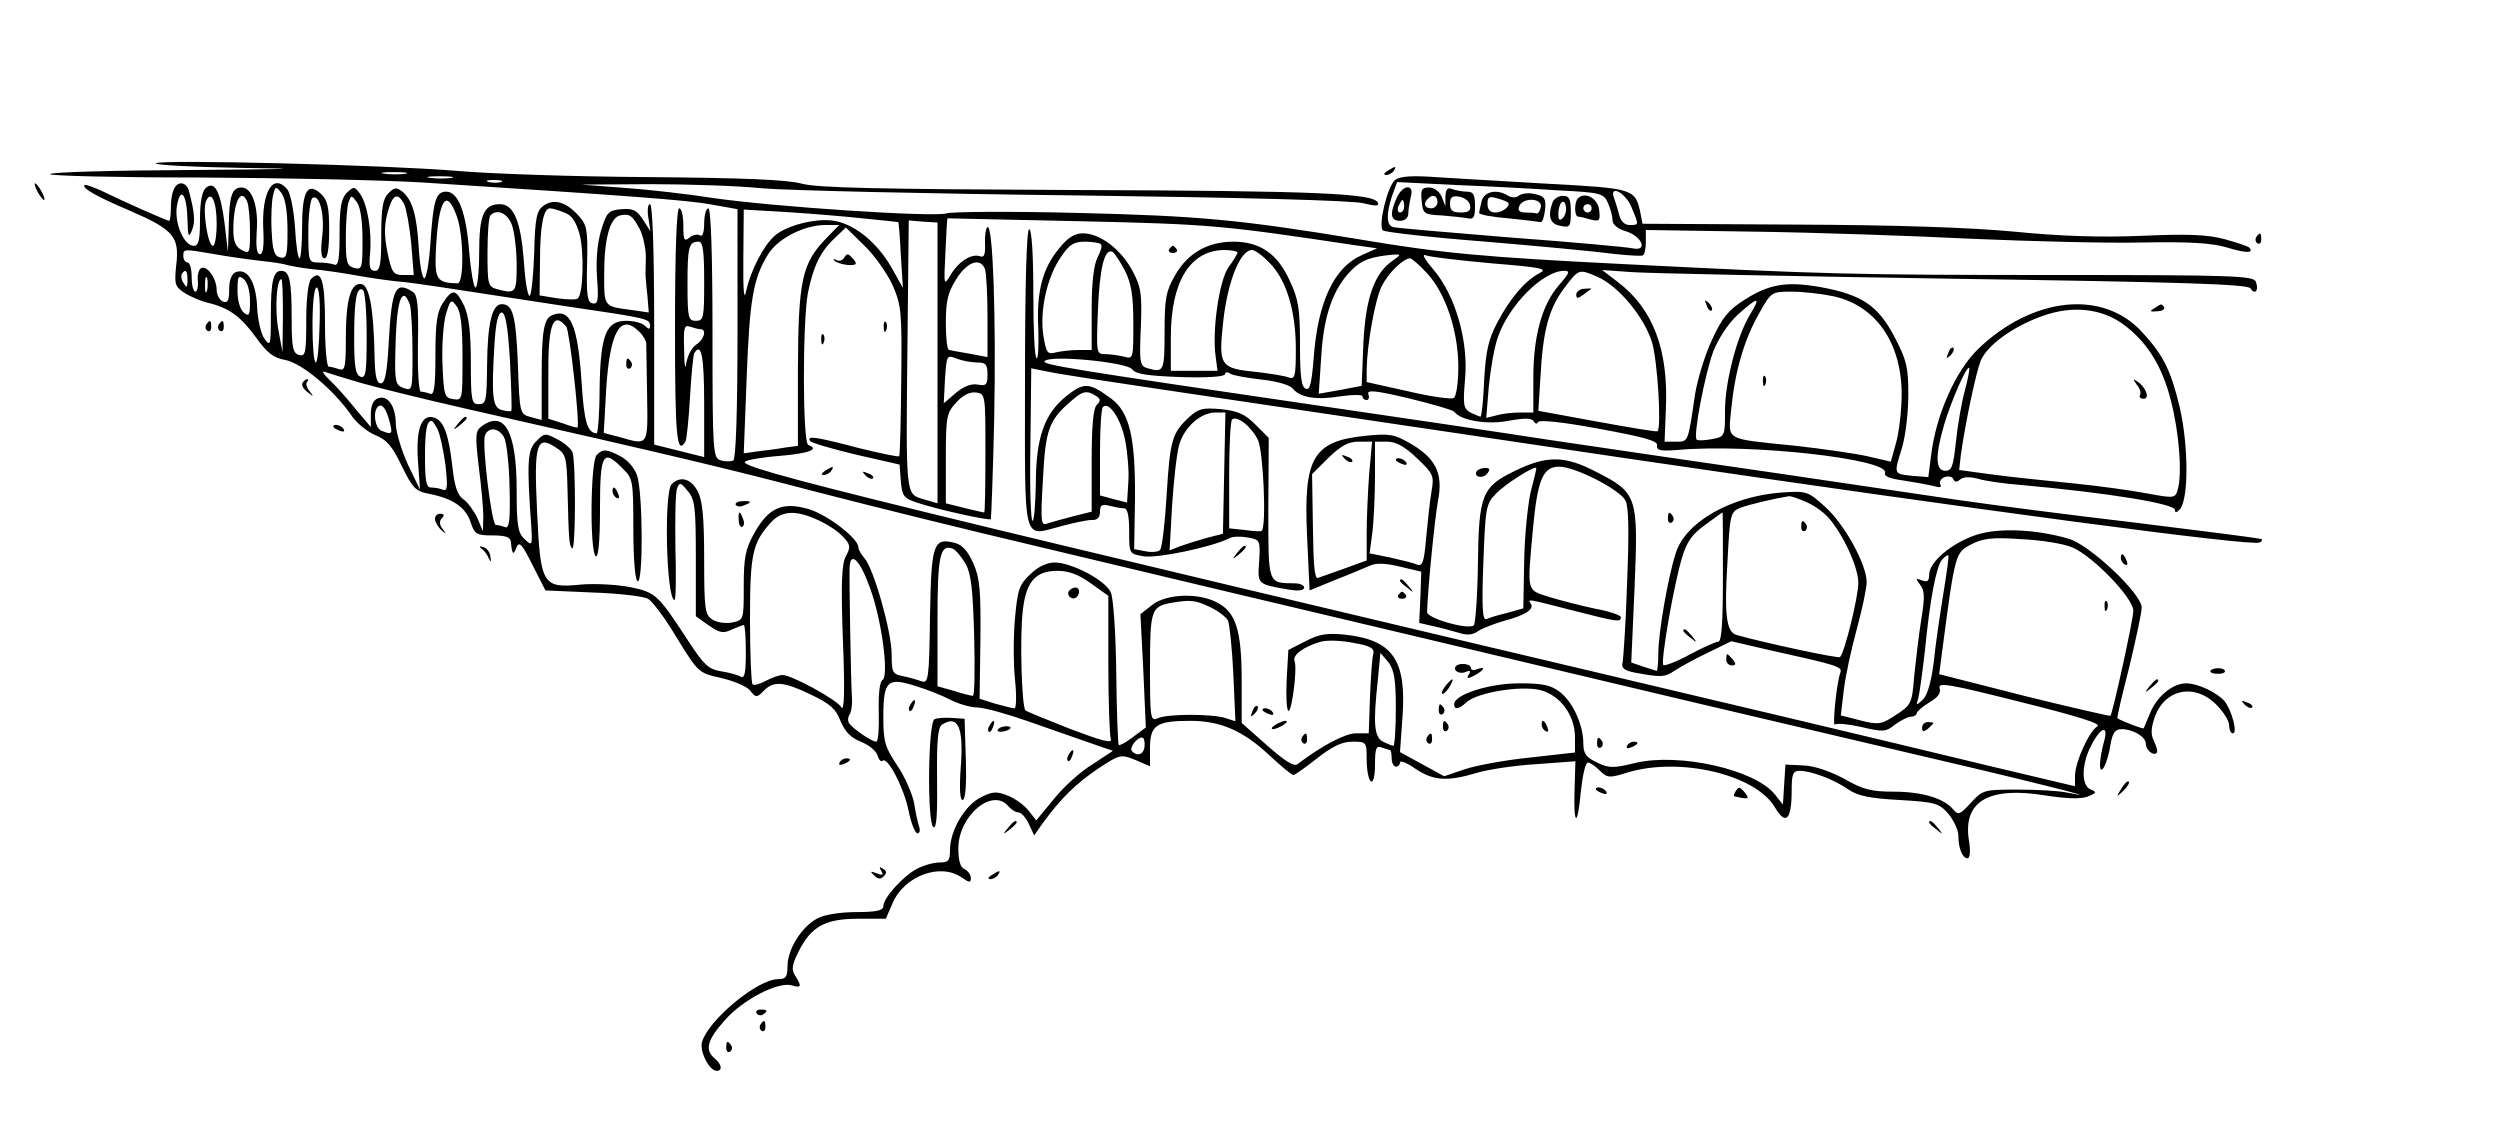
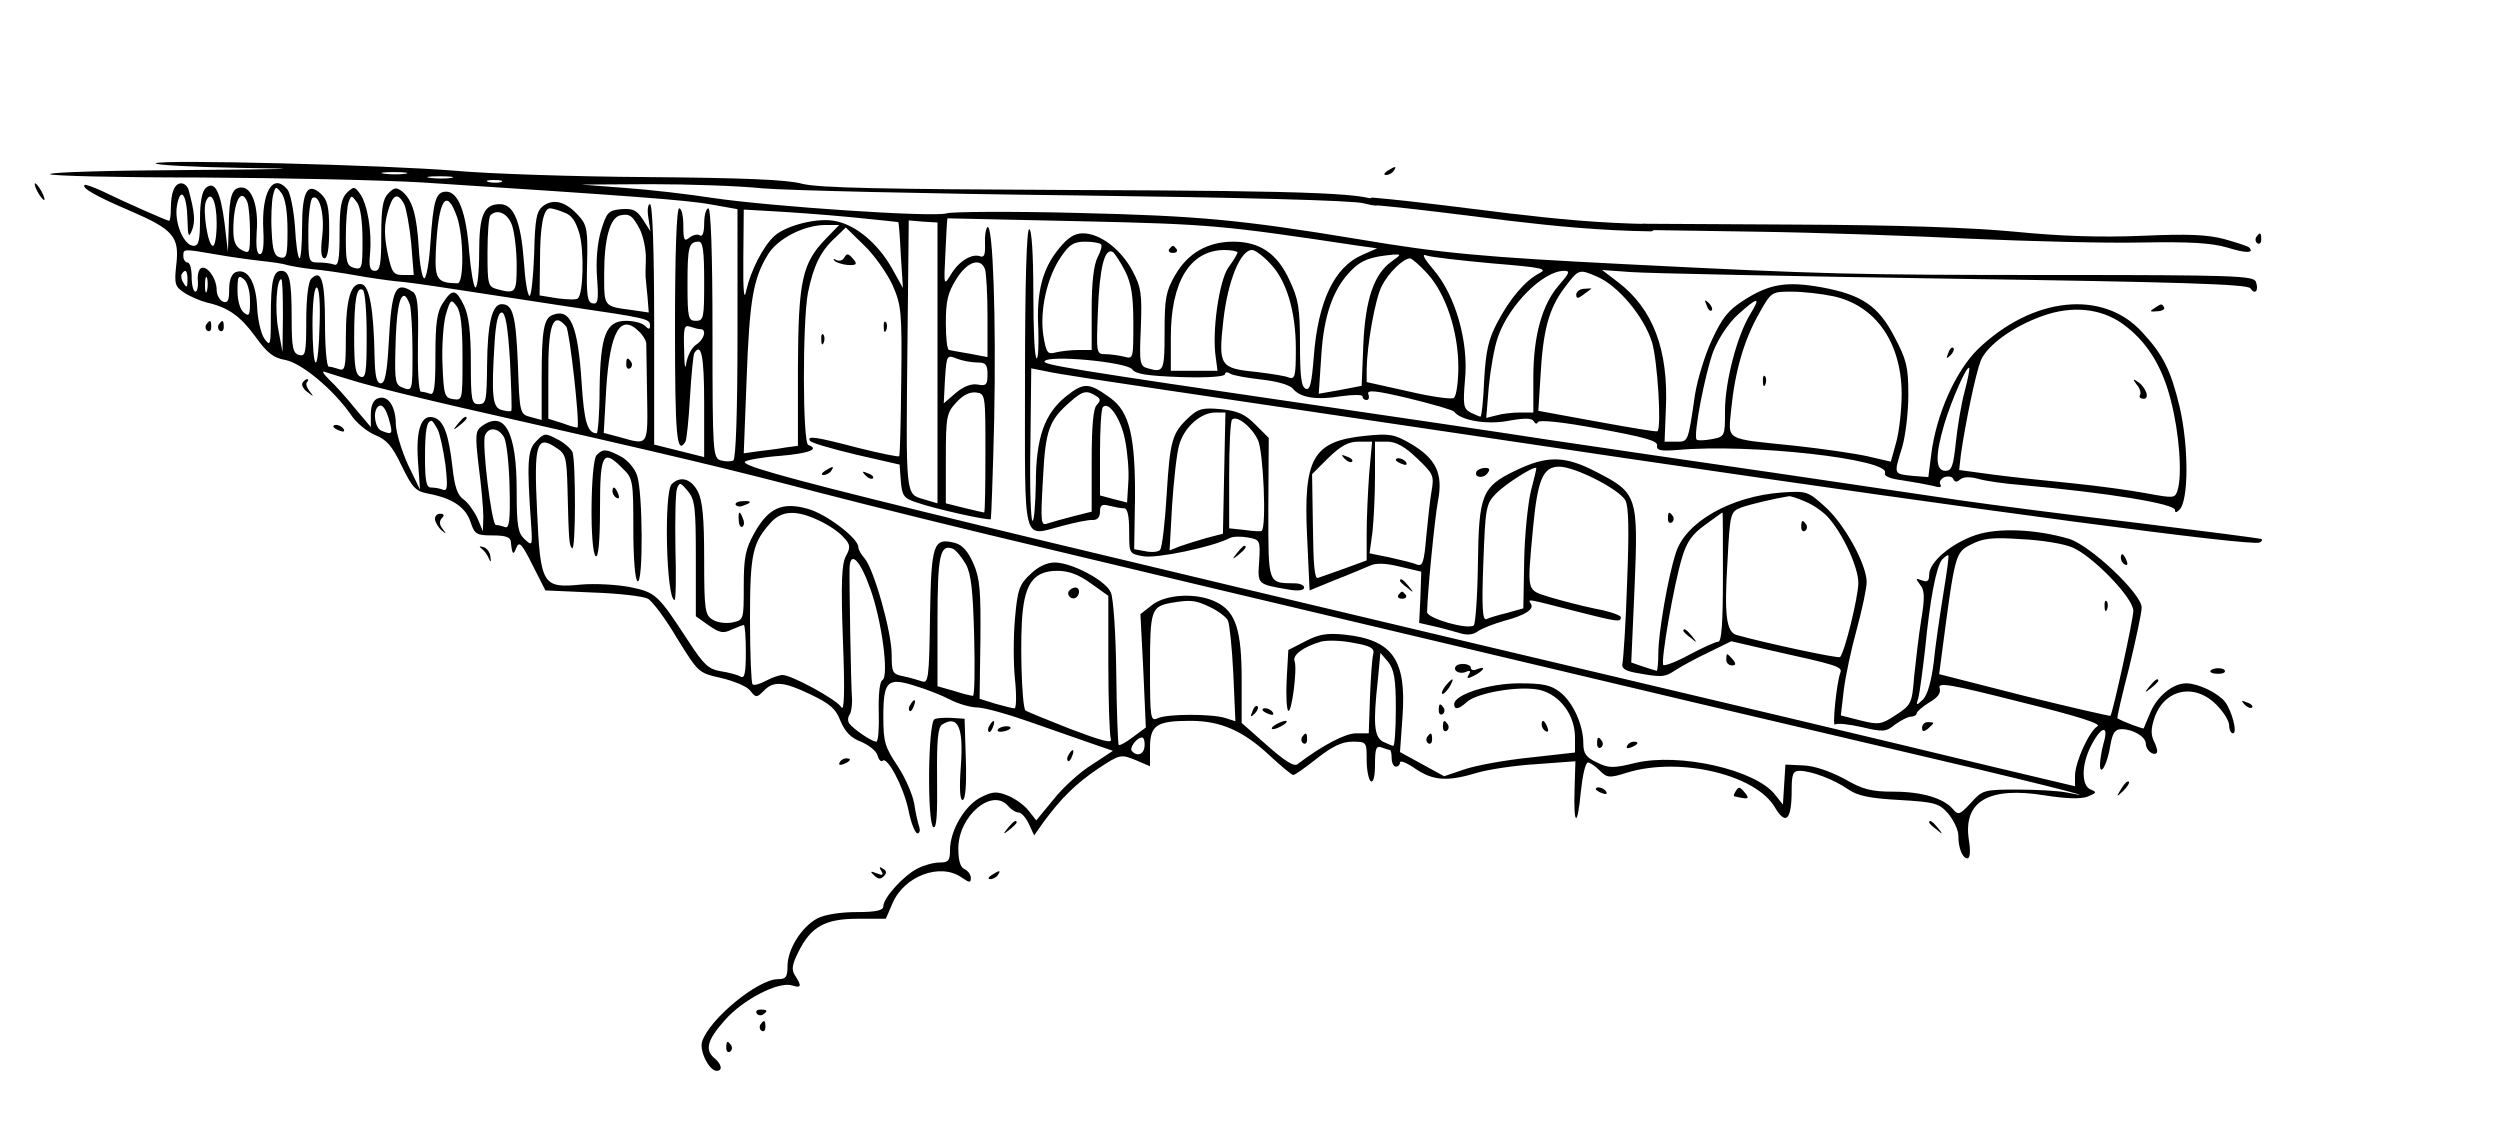
<svg xmlns="http://www.w3.org/2000/svg" version="1.0" width="600pt" height="271pt" viewBox="0 0 600 271" preserveAspectRatio="xMidYMid meet">
+   <defs>
+     <clipPath id="no-train" clipPathUnits="userSpaceOnUse">
+       <path d="M395.2 0 H700 V300 H395.2 V55.3 L395.02 55.3 L394.19 53.65 H395.2 Z" transform="matrix(10 0 0 -10 0 2710)" />
+     </clipPath>
+   </defs>
  <g transform="translate(0,271) scale(0.1,-0.1)" fill="#000000" stroke="none">
    <path d="M374 2318 c-3 -4 91 -9 208 -11 159 -2 127 -3 -124 -5 -186 -1 -338 -5 -338 -10 0 -4 161 -8 358 -8 196 -1 438 -6 537 -12 493 -32 635 -42 693 -53 l62 -11 0 -298 c0 -190 -4 -301 -10 -305 -6 -3 -19 -3 -30 0 -19 6 -20 16 -20 306 0 193 -4 299 -10 299 -5 0 -10 -16 -10 -36 0 -22 -4 -33 -10 -29 -6 4 -17 1 -25 -5 -13 -11 -15 -6 -15 29 0 22 -4 41 -10 41 -6 0 -10 -102 -10 -285 0 -262 4 -309 25 -275 3 5 8 53 11 107 3 53 8 101 10 105 17 28 24 -6 24 -120 l0 -129 -60 15 -60 15 0 288 c0 181 -4 289 -10 289 -5 0 -7 -14 -4 -32 l5 -33 -18 28 c-15 23 -24 27 -52 25 -31 -3 -35 -7 -49 -53 -9 -32 -12 -73 -9 -113 4 -53 2 -63 -11 -60 -12 2 -15 19 -13 94 2 83 0 94 -21 117 -30 33 -59 41 -84 23 -16 -12 -20 -29 -22 -115 -2 -56 -7 -101 -11 -101 -5 0 -11 39 -14 86 -7 92 -24 134 -57 134 -39 0 -50 -26 -50 -116 0 -46 -4 -84 -9 -84 -4 0 -11 39 -15 86 -7 94 -26 144 -55 144 -25 0 -31 -20 -38 -123 -3 -48 -10 -86 -15 -85 -5 2 -11 35 -13 74 -5 79 -15 113 -39 134 -15 11 -19 11 -34 -4 -13 -13 -17 -35 -17 -101 0 -70 -3 -85 -15 -85 -12 0 -15 9 -12 40 5 54 -6 120 -24 145 -13 18 -15 18 -32 2 -13 -14 -17 -35 -17 -97 0 -63 -3 -79 -13 -75 -8 3 -25 5 -38 5 -23 0 -24 2 -24 74 0 41 5 78 10 81 17 10 30 -41 23 -95 -4 -34 -2 -50 6 -50 7 0 11 24 11 68 0 56 -4 72 -20 87 -32 29 -45 6 -45 -80 0 -41 -3 -75 -6 -75 -4 0 -9 34 -11 75 -3 41 -11 81 -18 90 -35 42 -63 -6 -58 -98 2 -38 -1 -57 -8 -57 -8 0 -10 18 -8 53 5 61 -11 107 -36 107 -23 0 -30 -19 -31 -93 l-2 -62 -8 69 c-10 78 -24 103 -45 85 -9 -8 -14 -33 -14 -75 0 -50 -3 -64 -15 -64 -24 0 -48 57 -40 98 9 47 24 24 25 -38 1 -38 3 -42 11 -22 8 21 6 43 -8 95 -2 9 -10 17 -18 17 -16 0 -25 -22 -25 -61 0 -16 -2 -29 -4 -29 -5 0 -109 46 -160 71 -22 10 -41 17 -43 15 -7 -7 25 -26 107 -61 107 -46 121 -63 113 -131 -5 -46 -3 -52 20 -67 14 -9 38 -19 53 -23 53 -12 81 -33 117 -82 28 -39 43 -51 72 -56 40 -8 115 -71 157 -131 12 -19 39 -41 58 -49 28 -11 41 -26 64 -74 26 -53 33 -61 65 -67 57 -11 88 -32 100 -67 10 -30 14 -33 53 -33 31 0 43 -4 44 -15 3 -31 6 -34 13 -15 7 17 13 11 39 -41 l31 -61 113 -5 c62 -2 122 -9 133 -15 11 -6 43 -49 70 -95 51 -82 51 -83 105 -95 30 -7 62 -20 70 -30 14 -18 16 -18 33 -1 23 24 47 23 113 -9 46 -22 60 -34 71 -63 11 -26 25 -41 49 -50 19 -8 37 -22 40 -33 3 -10 8 -16 12 -13 11 12 50 -61 62 -117 6 -31 16 -57 22 -57 5 0 7 7 4 16 -3 9 -9 34 -12 56 -4 22 -22 63 -40 90 -30 45 -34 57 -34 118 0 86 10 95 76 74 27 -8 65 -23 84 -33 19 -10 49 -19 67 -19 18 -1 72 -16 120 -33 48 -17 114 -40 146 -51 l58 -20 -50 -33 c-28 -17 -70 -55 -92 -83 l-42 -51 -18 23 c-10 13 -32 29 -49 36 -27 11 -37 11 -65 -3 -39 -19 -75 -80 -75 -127 0 -26 -4 -30 -25 -30 -15 0 -39 -7 -54 -15 -33 -17 -81 -70 -81 -90 0 -10 -17 -14 -64 -14 -39 0 -77 -6 -94 -15 -38 -20 -72 -74 -72 -115 0 -26 -4 -31 -23 -31 -48 0 -165 -96 -182 -150 -7 -22 17 -70 35 -70 15 0 12 16 -5 30 -24 20 -18 44 25 92 43 49 128 93 161 83 22 -7 24 -2 7 24 -9 14 -7 26 8 56 30 61 64 80 143 80 l67 0 16 37 c28 66 115 98 166 62 19 -13 22 -13 22 -1 0 8 -7 17 -15 21 -10 4 -15 20 -15 50 0 78 82 147 120 101 7 -8 18 -15 25 -15 6 0 17 -12 24 -27 l13 -28 21 30 c44 60 79 94 132 130 53 35 55 35 90 21 l35 -15 0 44 c0 55 16 65 97 65 73 0 127 -24 191 -84 27 -25 52 -46 56 -46 4 0 29 18 57 40 37 29 60 40 85 40 34 0 34 -1 34 -44 0 -25 5 -48 10 -51 6 -4 10 12 10 40 0 39 3 46 16 41 9 -3 18 -6 20 -6 2 0 4 -9 4 -20 0 -11 5 -20 10 -20 6 0 10 5 10 10 0 6 17 -1 37 -15 43 -29 77 -31 147 -10 26 8 91 18 143 21 l94 7 -2 -66 c-3 -90 7 -95 15 -7 4 38 11 70 17 70 5 0 18 -9 28 -19 18 -18 23 -19 67 -5 126 38 308 -5 354 -84 26 -44 40 -30 40 41 0 39 3 47 19 47 28 0 83 -21 116 -44 23 -16 51 -22 124 -26 86 -5 95 -8 117 -33 13 -16 24 -39 24 -52 0 -31 10 -55 22 -55 6 0 8 17 3 46 -13 91 48 127 183 105 52 -8 85 -9 102 -3 22 9 23 11 8 17 -23 9 -23 59 0 104 24 48 44 53 31 9 -5 -18 -9 -42 -9 -53 0 -31 18 1 25 47 5 29 11 38 27 38 27 0 58 -18 58 -35 0 -15 18 -30 26 -22 3 3 0 15 -6 27 -8 16 -8 30 0 55 23 71 96 87 149 34 17 -17 31 -39 31 -50 0 -10 4 -19 9 -19 12 0 -3 56 -20 77 -18 21 -64 43 -92 43 -33 0 -71 -32 -87 -72 -8 -18 -14 -34 -15 -36 -2 -2 -50 16 -63 24 -2 1 11 56 28 122 16 67 30 131 30 144 0 33 -124 150 -175 165 -79 23 -169 27 -223 9 -59 -20 -112 -65 -112 -95 0 -15 -4 -19 -17 -14 -16 6 -16 5 -5 -10 11 -13 12 -30 3 -84 -6 -37 -13 -99 -17 -136 -5 -65 -7 -69 -44 -93 -35 -23 -41 -24 -85 -13 l-47 12 7 60 c4 34 18 99 31 146 13 48 24 99 24 114 0 42 -53 139 -100 181 -41 37 -44 38 -104 34 -122 -9 -231 -71 -254 -145 -19 -58 -42 -193 -42 -240 0 -24 -2 -43 -4 -43 -1 0 -16 5 -32 10 l-29 10 8 181 c9 219 7 226 -93 277 -75 39 -118 39 -194 2 -79 -38 -87 -57 -89 -222 -1 -79 -6 -146 -10 -149 -15 -11 -112 17 -112 32 1 48 18 222 26 266 13 66 -4 102 -65 138 -40 23 -50 25 -110 19 -125 -13 -148 -53 -139 -241 l6 -130 61 25 c34 13 71 29 83 34 14 7 37 7 73 -2 l51 -12 -2 -61 -3 -62 35 -8 c19 -4 46 -12 61 -16 18 -6 33 -5 45 4 10 7 39 18 63 25 50 13 73 28 64 41 -7 12 -13 13 100 -16 110 -28 116 -29 116 -16 0 4 -27 14 -61 20 -34 7 -83 20 -110 28 -56 18 -54 9 -40 163 11 119 24 150 63 150 38 0 144 -54 159 -81 8 -15 9 -73 4 -198 -3 -97 -9 -183 -11 -192 -3 -12 4 -18 28 -23 65 -12 73 -12 98 5 14 9 50 29 80 43 l55 27 95 -22 c158 -35 172 -39 167 -53 -9 -23 -20 -131 -13 -125 4 4 33 1 64 -6 51 -12 58 -12 80 6 14 10 31 19 38 19 8 0 14 4 14 8 0 4 14 16 30 26 21 12 29 23 25 35 -4 14 25 9 195 -34 137 -34 194 -52 184 -58 -20 -12 -53 -84 -54 -118 l0 -26 -198 47 c-108 26 -332 80 -497 119 -2190 518 -2513 597 -2497 613 4 4 43 11 85 14 69 6 95 16 67 26 -14 4 -14 296 -1 365 13 64 30 100 65 132 l26 25 45 -44 c24 -23 54 -66 67 -94 21 -48 23 -63 21 -229 -1 -98 -3 -180 -5 -182 -2 -2 -46 7 -98 20 -103 27 -124 30 -116 17 3 -5 52 -19 110 -33 l105 -24 3 -40 c3 -35 7 -41 38 -51 46 -16 173 -44 178 -40 1 2 5 109 8 237 5 245 -3 472 -16 464 -4 -3 -7 -21 -6 -40 1 -26 -2 -34 -12 -30 -20 7 -51 -12 -70 -44 -17 -28 -17 -27 -13 53 2 45 4 81 5 82 0 0 145 -3 321 -7 312 -7 340 -10 660 -58 l50 -7 -36 -16 c-67 -29 -106 -112 -116 -245 -5 -63 -9 -80 -19 -76 -11 4 -14 30 -14 107 0 86 -4 109 -25 153 -29 64 -71 93 -135 93 -62 0 -110 -28 -140 -81 -22 -38 -25 -56 -25 -136 0 -94 -2 -98 -40 -87 -19 5 -21 11 -17 97 3 82 1 97 -20 137 -28 52 -78 90 -119 90 -20 0 -36 -10 -57 -36 -40 -48 -55 -105 -50 -193 1 -39 0 -71 -4 -71 -5 0 -8 70 -8 155 0 97 -4 155 -10 155 -6 0 -10 -126 -10 -359 0 -409 -8 -378 90 -353 30 8 63 15 73 14 11 0 17 7 17 20 0 16 5 19 23 14 12 -3 28 -6 35 -6 8 0 12 -18 12 -55 0 -54 0 -54 34 -60 31 -6 165 22 206 43 8 5 29 5 45 2 29 -5 30 -7 27 -57 -4 -56 -5 -55 71 -68 23 -4 37 -2 37 5 0 5 -10 10 -22 10 -66 1 -64 -5 -64 180 l1 169 -32 32 c-25 25 -42 33 -83 37 -44 4 -54 1 -76 -19 -41 -38 -46 -55 -54 -186 -4 -68 -11 -128 -16 -133 -5 -5 -21 -6 -35 -3 l-27 5 2 121 c1 148 -13 208 -58 241 -52 38 -64 39 -106 6 -53 -42 -74 -100 -74 -211 -1 -49 -4 -89 -8 -89 -4 0 -7 82 -5 183 l2 183 40 -8 c22 -5 146 -24 275 -43 129 -19 633 -94 1120 -166 837 -123 1495 -211 1513 -201 5 2 7 6 5 8 -2 2 -136 19 -298 39 -162 19 -355 44 -430 55 -74 11 -272 40 -440 65 -168 24 -411 60 -540 79 -129 20 -374 56 -545 81 -617 90 -673 100 -668 108 10 16 196 -2 210 -19 8 -12 37 -16 117 -19 64 -2 106 1 106 7 0 5 6 6 13 1 6 -4 40 -10 75 -14 37 -4 68 -13 75 -22 17 -21 56 -28 115 -18 29 4 52 4 52 0 0 -5 4 -9 10 -9 5 0 7 6 4 14 -4 11 17 9 97 -10 57 -14 106 -28 109 -32 15 -21 79 -32 130 -22 39 7 56 7 61 -1 4 -7 8 -7 10 -2 3 6 61 0 146 -16 109 -20 142 -29 140 -40 -2 -12 8 -14 48 -11 176 16 511 -22 499 -55 -3 -8 12 -14 43 -18 26 -4 59 -10 72 -13 16 -5 22 -4 18 3 -4 6 1 14 10 18 10 3 19 1 21 -5 3 -7 8 -8 16 -1 8 7 24 7 43 2 16 -5 63 -12 104 -15 210 -19 369 -45 369 -60 0 -7 3 -7 11 1 22 22 22 153 0 247 -21 87 -39 124 -90 179 -94 103 -263 85 -394 -41 -54 -53 -100 -157 -112 -252 l-7 -55 -39 3 c-45 5 -44 3 -24 68 8 27 15 83 15 126 0 67 -4 84 -33 139 -39 75 -78 102 -178 120 -81 14 -122 8 -183 -31 -38 -24 -53 -43 -77 -95 -17 -36 -35 -95 -41 -132 -17 -117 -16 -113 -46 -113 l-27 0 3 77 c7 144 -31 242 -115 306 l-38 29 70 -5 c39 -3 387 -10 774 -16 546 -8 706 -13 712 -23 11 -17 21 -5 13 16 -6 14 -50 16 -478 16 -494 0 -560 2 -1036 26 -340 17 -439 26 -640 60 -285 47 -383 56 -675 63 -159 4 -300 3 -313 -1 -29 -10 -420 16 -562 37 -58 9 -152 20 -210 24 l-105 8 165 1 c91 0 212 -4 270 -10 58 -5 398 -13 755 -17 392 -5 665 -12 688 -19 28 -7 37 -7 34 1 -7 23 -142 29 -732 31 -462 2 -611 5 -650 15 -36 10 -142 14 -370 16 -176 1 -383 8 -460 15 -167 14 -715 28 -721 18z m599 -25 c-13 -2 -35 -2 -50 0 -16 2 -5 4 22 4 28 0 40 -2 28 -4z m110 -10 c-13 -2 -35 -2 -50 0 -16 2 -5 4 22 4 28 0 40 -2 28 -4z m120 -10 c-7 -2 -21 -2 -30 0 -10 3 -4 5 12 5 17 0 24 -2 18 -5z m-513 -116 c0 -60 -2 -68 -17 -65 -14 3 -19 15 -21 63 -2 32 0 71 3 85 6 24 7 24 21 6 9 -13 14 -45 14 -89z m-170 17 c0 -30 -4 -54 -9 -54 -12 0 -25 84 -17 106 12 30 26 2 26 -52z m74 50 c3 -9 6 -40 6 -70 0 -52 -1 -54 -20 -44 -15 8 -20 21 -20 48 0 68 19 105 34 66z m276 -90 c0 -67 -1 -72 -20 -67 -18 5 -20 14 -20 73 0 38 3 76 7 86 6 16 7 16 20 -2 8 -11 13 -45 13 -90z m100 86 c5 -10 13 -53 17 -95 l6 -75 -26 0 c-23 0 -27 6 -37 54 -8 40 -8 66 0 95 12 45 24 51 40 21z m127 -31 c16 -47 17 -159 1 -159 -49 1 -55 9 -52 77 6 124 25 156 51 82z m257 11 c18 -6 28 -21 37 -52 11 -42 9 -142 -4 -154 -3 -4 -25 -3 -49 0 l-43 7 1 82 c0 84 8 127 24 127 5 0 20 -4 34 -10z m686 -11 c63 -6 116 -12 116 -12 1 -1 4 -37 6 -80 l5 -78 -28 50 c-33 57 -84 100 -132 110 -41 10 -119 -9 -148 -35 -27 -24 -57 -83 -68 -131 -5 -27 -8 -5 -7 78 l1 116 70 -4 c39 -2 122 -8 185 -14z m-811 -20 c6 -18 11 -61 11 -95 0 -67 -2 -70 -47 -58 -22 6 -23 12 -23 88 0 46 3 86 7 89 16 17 42 5 52 -24z m307 -10 c8 -17 15 -49 14 -72 -1 -23 -1 -44 0 -47 0 -3 2 -22 4 -42 l3 -38 -41 6 c-68 9 -66 7 -66 87 0 84 14 134 38 140 23 5 30 0 48 -34z m714 -320 l0 -337 -34 10 c-43 13 -42 4 -38 381 l3 288 35 -3 34 -2 0 -337z m-268 298 c-57 -59 -66 -100 -67 -310 l0 -187 -30 -4 c-16 -3 -46 -7 -65 -9 l-35 -5 7 182 c7 188 16 238 51 295 23 38 85 70 136 71 l35 0 -32 -33z m-292 -102 c0 -88 -1 -95 -20 -95 -18 0 -20 7 -20 88 0 90 3 102 27 102 10 0 13 -23 13 -95z m952 89 c4 -3 0 -17 -8 -32 -9 -18 -14 -61 -14 -124 l0 -98 -32 0 c-18 0 -43 -3 -55 -6 -19 -5 -22 -1 -29 41 -9 60 9 140 42 188 20 30 31 37 58 37 18 0 35 -3 38 -6z m-2127 -24 c33 -6 83 -13 110 -16 28 -3 56 -7 64 -10 7 -2 34 -7 60 -10 25 -2 73 -9 106 -15 33 -6 76 -12 95 -14 19 -1 82 -10 140 -19 58 -9 182 -28 275 -42 191 -28 195 -29 195 -46 0 -9 -3 -9 -12 0 -7 7 -27 12 -45 12 -49 0 -62 -34 -64 -164 0 -58 -4 -106 -7 -106 -22 1 -30 26 -36 120 -9 140 -27 181 -70 164 -21 -8 -26 -38 -26 -151 l0 -101 -26 7 c-26 7 -27 7 -31 126 -5 119 -12 145 -39 145 -23 0 -34 -46 -35 -146 -1 -86 -2 -94 -20 -94 -17 0 -19 8 -19 101 0 72 -5 111 -16 135 -20 41 -28 42 -51 7 -14 -21 -18 -48 -18 -125 0 -78 -3 -97 -13 -93 -8 3 -18 5 -22 5 -5 0 -8 52 -7 115 2 93 -1 118 -13 125 -41 26 -50 8 -57 -122 -4 -73 -9 -98 -19 -98 -10 0 -14 17 -15 63 -2 113 -12 171 -31 175 -26 5 -38 -36 -38 -130 0 -69 -2 -79 -16 -74 -9 3 -20 6 -25 6 -5 0 -9 47 -9 104 0 104 -9 131 -33 107 -7 -7 -12 -46 -12 -100 0 -79 -2 -87 -17 -83 -15 4 -18 17 -18 87 0 91 -5 115 -25 115 -19 0 -25 -24 -25 -108 0 -72 -1 -75 -16 -54 -8 12 -16 47 -17 77 -3 59 -23 92 -51 82 -10 -4 -16 -19 -16 -41 0 -27 -3 -34 -15 -30 -8 4 -15 16 -15 28 0 28 -24 61 -38 52 -5 -3 -9 -17 -7 -31 1 -14 -2 -25 -6 -25 -5 0 -9 16 -9 35 0 19 -4 35 -10 35 -5 0 -10 7 -10 15 0 18 -1 18 75 5z m2185 -40 c15 -30 20 -59 20 -126 0 -85 0 -86 -22 -80 -13 3 -33 6 -45 6 -22 0 -22 2 -18 104 4 103 16 153 36 141 5 -4 18 -24 29 -45z m270 44 c0 -3 -10 -20 -22 -36 -22 -32 -40 -154 -30 -217 l4 -31 -56 0 -56 0 0 81 c0 133 46 208 128 209 17 0 32 -3 32 -6z m77 -25 c40 -40 63 -115 63 -206 0 -66 -2 -74 -17 -69 -9 4 -43 9 -75 13 -91 9 -94 14 -82 124 11 96 41 169 69 169 7 0 26 -14 42 -31z m295 5 c-44 -30 -65 -91 -70 -200 l-4 -100 -52 -10 -51 -9 6 90 c6 100 29 163 73 207 25 25 47 32 101 37 18 1 18 0 -3 -15z m238 -6 c122 -10 136 -13 114 -24 -34 -18 -70 -60 -101 -119 -21 -40 -27 -68 -31 -137 -2 -49 -6 -88 -9 -88 -2 0 -13 5 -24 10 -17 10 -18 18 -13 79 9 91 -23 202 -75 263 -23 27 -30 40 -18 35 10 -4 81 -12 157 -19z m-154 -25 c44 -48 74 -139 74 -224 0 -37 -5 -71 -11 -74 -5 -4 -55 3 -110 16 l-99 22 0 31 c1 59 20 167 36 199 16 32 51 66 68 67 4 0 23 -16 42 -37z m-1062 11 c3 -9 6 -60 6 -113 l0 -98 -42 8 c-24 4 -46 8 -50 9 -5 0 -8 29 -8 65 0 53 5 73 25 105 26 42 58 53 69 24z m-1914 -26 c0 -18 -2 -20 -9 -8 -6 8 -7 18 -5 22 9 14 14 9 14 -14z m3291 -13 c-40 -46 -61 -121 -61 -222 l0 -83 -32 0 c-18 0 -44 -3 -57 -7 l-24 -6 6 74 c4 41 13 95 22 120 26 76 108 159 159 159 15 0 13 -5 -13 -35z m92 21 c50 -21 113 -96 132 -158 13 -44 23 -204 13 -213 -2 -2 -67 9 -144 23 l-142 26 5 80 c6 113 20 164 56 213 36 48 36 48 80 29z m-3336 -33 c-3 -10 -5 -4 -5 12 0 17 2 24 5 18 2 -7 2 -21 0 -30z m103 -25 c0 -35 -2 -39 -15 -28 -9 7 -15 29 -15 52 0 35 2 39 15 28 9 -7 15 -29 15 -52z m79 -35 l-1 -88 -10 54 c-9 48 -4 121 7 121 3 0 4 -39 4 -87z m88 -23 c-1 -49 -5 -90 -9 -90 -5 0 -8 41 -8 90 0 52 4 90 10 90 6 0 9 -37 7 -90z m113 -25 c0 -89 -2 -104 -15 -99 -12 5 -15 25 -15 94 0 92 6 124 21 114 5 -3 9 -52 9 -109z m3520 94 c101 -22 163 -110 164 -233 0 -39 -6 -92 -13 -117 l-13 -47 -56 13 c-32 7 -109 18 -172 25 -175 18 -162 11 -155 89 9 90 31 166 67 229 29 52 30 52 78 52 27 0 72 -5 100 -11z m-3416 -21 c3 -13 6 -64 6 -115 0 -90 0 -92 -22 -84 -19 7 -21 14 -19 92 2 90 9 129 21 129 4 0 10 -10 14 -22z m126 -126 c0 -102 0 -103 -22 -100 -21 3 -23 9 -26 83 -2 44 2 98 8 120 11 37 13 38 26 20 10 -13 14 -50 14 -123z m3090 103 c-31 -51 -60 -161 -60 -231 0 -61 0 -62 -32 -68 -17 -3 -33 -4 -36 -1 -9 8 20 158 40 212 13 32 36 67 59 88 49 44 56 44 29 0z m894 -22 c57 -41 95 -100 116 -184 20 -76 28 -179 16 -216 -6 -19 -9 -19 -74 -7 -37 7 -117 18 -177 24 -61 6 -147 15 -192 21 l-81 11 4 36 c11 78 36 197 48 227 16 37 78 82 149 107 70 25 139 18 191 -19z m-3870 -90 c3 -64 5 -117 3 -119 -1 -2 -12 -1 -23 2 -22 6 -25 32 -17 162 3 49 9 72 17 72 9 0 15 -33 20 -117z m135 83 c8 -9 33 -232 27 -242 -1 -1 -17 3 -35 10 l-35 11 0 100 c-1 126 11 160 43 121z m175 -12 c9 -8 16 -21 17 -27 0 -7 1 -63 2 -124 2 -125 4 -122 -66 -102 l-38 10 6 107 c9 137 34 181 79 136z m147 6 c16 0 9 -25 -10 -37 -11 -7 -21 -27 -24 -45 -2 -18 -5 -5 -5 31 -2 54 0 62 14 57 9 -3 20 -6 25 -6z m665 -80 c20 0 24 -5 24 -29 0 -24 -3 -28 -23 -24 -15 3 -34 -4 -53 -20 l-29 -25 3 59 c4 57 4 58 29 48 13 -5 35 -9 49 -9z m2369 -70 c-8 -29 -17 -84 -21 -122 -6 -57 -10 -68 -25 -68 -24 0 -25 36 -3 111 17 57 54 142 60 136 2 -1 -3 -27 -11 -57z m-3849 21 c38 -11 148 -38 244 -60 522 -118 645 -148 855 -203 127 -33 370 -93 540 -133 171 -41 612 -146 980 -233 369 -88 839 -199 1045 -247 323 -75 547 -131 430 -107 -19 4 -73 7 -118 7 -81 0 -84 -1 -112 -32 -26 -28 -30 -30 -42 -16 -22 27 -75 43 -143 43 -54 0 -74 5 -119 31 -34 18 -71 31 -98 32 l-43 2 -3 -48 -3 -48 -19 24 c-47 60 -230 101 -335 76 -53 -13 -64 -13 -92 1 -26 12 -33 21 -33 46 0 44 -25 99 -56 123 -22 17 -41 21 -98 21 -72 0 -156 -27 -156 -50 0 -14 11 -13 30 5 26 23 128 40 176 29 48 -12 84 -60 84 -114 l0 -36 -107 -12 c-60 -6 -130 -19 -157 -28 l-50 -17 -53 29 -53 29 6 85 c10 137 -24 185 -140 197 -41 4 -61 1 -93 -16 l-41 -21 -4 -71 c-2 -39 0 -73 4 -75 8 -5 22 101 15 119 -6 15 22 35 63 47 15 4 50 3 79 -3 40 -7 50 -13 47 -26 -3 -9 -6 -55 -8 -103 l-3 -88 -31 0 c-25 0 -81 -29 -140 -74 -8 -7 -31 8 -73 45 l-61 54 0 103 c0 119 -14 163 -59 186 -45 24 -122 21 -156 -6 l-28 -22 7 -136 6 -136 -31 -23 c-17 -13 -32 -21 -34 -19 -2 2 -5 80 -6 173 -1 94 -7 181 -13 193 -12 29 -94 72 -135 72 -18 0 -40 -10 -58 -28 -26 -24 -31 -36 -37 -106 -4 -43 -4 -109 0 -147 4 -38 3 -69 -1 -69 -4 0 -25 5 -46 11 l-38 12 2 141 c1 118 -1 148 -17 184 -13 29 -26 44 -44 49 -52 13 -57 0 -60 -177 -2 -149 -4 -161 -20 -155 -9 3 -29 9 -44 12 -26 5 -28 9 -28 52 0 55 -43 206 -65 231 -8 9 -15 21 -15 27 0 21 -77 80 -122 92 -61 17 -94 2 -128 -59 -21 -38 -25 -58 -25 -127 0 -81 0 -81 -28 -87 -15 -3 -37 0 -47 7 -18 11 -20 24 -20 145 0 100 -4 140 -15 162 -16 31 -42 39 -63 18 -19 -19 -13 -278 7 -278 3 0 4 56 2 125 -1 69 0 133 4 143 6 15 8 15 26 -7 17 -20 19 -40 19 -161 l0 -139 31 -22 c26 -18 35 -20 55 -10 14 6 27 11 29 11 3 0 5 -30 5 -66 0 -49 -3 -63 -12 -58 -7 4 -28 10 -48 13 -30 5 -41 16 -77 71 -74 113 -78 118 -141 131 -31 6 -85 9 -118 6 -92 -9 -97 -1 -105 176 -8 162 -1 184 45 153 24 -15 26 -23 28 -99 3 -126 4 -136 11 -143 9 -9 9 208 1 231 -4 8 -20 23 -37 31 -28 15 -31 15 -50 -5 -21 -20 -23 -50 -12 -204 3 -47 2 -48 -16 -31 -16 15 -19 32 -19 117 0 141 -29 194 -84 154 -15 -11 -16 -21 -7 -97 6 -46 11 -100 11 -120 l-1 -35 -13 31 c-8 17 -23 38 -33 45 -15 10 -22 31 -27 77 -9 78 -20 110 -42 119 -32 12 -46 -25 -41 -102 l5 -70 -29 60 c-15 33 -28 76 -29 96 0 44 -19 72 -43 63 -11 -4 -17 -17 -17 -38 l0 -31 -38 45 c-20 25 -48 56 -62 69 -15 15 -19 22 -9 18 9 -3 47 -15 85 -26z m1499 -168 c0 -79 -1 -143 -3 -143 -2 0 -23 5 -48 11 l-44 11 0 108 c0 101 2 109 25 134 16 18 33 26 48 24 22 -3 22 -6 22 -145z m265 137 c12 -7 12 -12 2 -22 -8 -8 -12 -50 -12 -134 l0 -122 -44 -11 c-24 -6 -51 -14 -61 -17 -17 -7 -18 0 -12 105 6 119 14 142 66 187 29 26 39 28 61 14z m-1695 -62 c8 -30 6 -32 -19 -22 -16 6 -22 45 -9 58 10 9 20 -5 28 -36z m1765 -43 c6 -30 10 -75 8 -102 l-3 -49 -32 8 -33 9 0 103 c0 56 3 106 7 109 14 15 43 -28 53 -78z m238 -80 l-3 -146 -39 -10 c-21 -6 -50 -15 -64 -20 l-25 -10 6 108 c4 59 11 125 17 145 12 43 52 78 87 78 l24 0 -3 -145z m81 79 c13 -26 21 -209 9 -218 -1 -2 -20 -1 -40 2 l-38 4 0 127 c0 70 3 131 7 134 11 11 47 -17 62 -49z m-1969 26 c6 -11 14 -50 19 -85 6 -55 5 -65 -7 -60 -7 3 -20 5 -28 5 -11 0 -14 17 -14 73 0 64 4 87 16 87 2 0 8 -9 14 -20z m160 -20 c6 -12 12 -66 13 -121 2 -79 -1 -98 -11 -94 -8 3 -17 5 -22 5 -10 0 -34 195 -26 215 8 21 33 19 46 -5z m2076 -87 c-3 -42 -6 -106 -6 -142 l0 -66 -52 -19 c-29 -10 -58 -21 -65 -23 -8 -3 -11 31 -12 122 l-2 127 39 39 c30 29 48 39 72 39 l33 0 -7 -77z m115 37 c39 -37 41 -42 35 -77 -4 -21 -9 -71 -13 -111 -5 -61 -9 -72 -22 -67 -9 4 -38 11 -65 17 l-49 10 7 52 c3 28 6 88 6 134 l0 82 30 0 c20 0 42 -12 71 -40z m273 -79 c-7 -30 -15 -105 -16 -168 l-2 -113 -39 -11 c-21 -5 -44 -12 -50 -15 -9 -3 -11 30 -7 135 5 132 6 141 30 166 21 22 91 67 97 62 1 -1 -5 -26 -13 -56z m659 -25 c18 -7 42 -24 54 -37 36 -40 73 -120 73 -158 0 -33 -33 -168 -44 -178 -4 -4 -185 35 -248 53 -25 7 -30 48 -22 177 6 116 7 119 33 129 22 8 82 22 114 27 4 1 22 -5 40 -13z m-2368 -45 c22 -10 49 -28 59 -40 17 -18 18 -24 6 -46 -10 -19 -12 -64 -7 -202 5 -125 3 -173 -4 -160 -11 18 -119 77 -141 77 -7 0 -25 -6 -40 -14 -15 -8 -29 -12 -32 -8 -3 3 -6 73 -6 156 0 159 6 184 52 234 26 27 60 28 113 3z m2170 -136 c0 -107 -3 -155 -11 -155 -6 0 -37 -14 -69 -31 -31 -17 -60 -28 -63 -25 -7 7 25 192 45 258 11 37 24 56 55 78 23 17 41 30 42 30 1 0 1 -70 1 -155z m839 71 c49 -21 146 -121 146 -152 0 -20 -49 -244 -55 -252 -1 -1 -94 20 -207 48 l-204 52 8 61 c30 228 31 231 68 250 29 15 50 18 121 13 47 -2 103 -11 123 -20z m-2656 -40 c13 -24 17 -64 20 -173 2 -79 1 -143 -3 -143 -4 0 -25 5 -46 12 l-39 11 0 157 c0 157 6 185 37 173 7 -3 21 -20 31 -37z m2346 -71 c-8 -50 -19 -123 -23 -164 -6 -47 -15 -79 -26 -90 -16 -15 -17 -15 -11 4 3 11 10 63 16 115 12 123 27 200 41 217 7 7 13 12 15 10 2 -1 -4 -43 -12 -92z m-2576 14 c28 -76 46 -211 30 -221 -7 -4 -10 -35 -9 -77 1 -39 -1 -71 -6 -71 -11 0 -56 31 -65 44 -4 6 -3 15 1 21 4 5 6 21 6 35 -3 36 -7 291 -6 318 2 41 25 18 49 -49z m530 11 l42 -30 0 -164 c0 -91 3 -171 6 -180 4 -11 -22 -4 -96 24 -56 22 -105 42 -109 45 -9 10 -14 180 -6 242 8 68 31 93 83 93 27 0 51 -9 80 -30z m286 -57 c19 -9 38 -23 43 -32 4 -9 10 -67 13 -129 l5 -113 -25 8 c-33 10 -140 10 -162 -1 -17 -8 -18 2 -18 122 0 138 3 146 50 155 47 8 59 7 94 -10z m446 -244 c0 -49 -3 -89 -6 -89 -3 0 -14 5 -25 10 -21 12 -24 42 -12 150 l6 63 19 -22 c14 -19 18 -41 18 -112z m-603 -89 c-1 -20 -17 -27 -30 -13 -8 7 11 33 24 33 4 0 7 -9 6 -20z" />
    <path d="M3783 2003 c0 -10 4 -10 16 -1 9 7 18 13 20 15 2 1 -5 1 -16 0 -11 0 -20 -7 -20 -14z" />
    <path d="M4231 1794 c0 -11 3 -14 6 -6 3 7 2 16 -1 19 -3 4 -6 -2 -5 -13z" />
    <path d="M5128 1787 c8 -9 11 -20 8 -25 -3 -5 1 -9 9 -9 16 0 4 31 -18 43 -8 6 -8 3 1 -9z" />
    <path d="M1503 1835 c0 -8 4 -12 9 -9 5 3 6 10 3 15 -9 13 -12 11 -12 -6z" />
    <path d="M1099 1693 c-13 -16 -12 -17 4 -4 9 7 17 15 17 17 0 8 -8 3 -21 -13z" />
    <path d="M1432 1618 c-15 -15 -17 -234 -2 -243 6 -4 10 37 10 114 0 134 7 145 55 96 24 -23 25 -30 25 -144 0 -69 4 -122 10 -126 14 -9 13 213 -1 254 -6 18 -24 38 -40 46 -34 18 -42 18 -57 3z" />
    <path d="M1470 1531 c0 -6 4 -13 10 -16 6 -3 7 1 4 9 -7 18 -14 21 -14 7z" />
    <path d="M1766 1498 c3 -4 11 -5 19 -1 21 7 19 12 -4 10 -11 0 -18 -5 -15 -9z" />
    <path d="M1773 1461 c0 -11 5 -18 9 -15 4 3 5 11 1 19 -7 21 -12 19 -10 -4z" />
    <path d="M3495 1112 c-10 -10 6 -21 22 -15 11 5 14 3 8 -6 -6 -10 -3 -11 14 -2 24 13 28 23 6 15 -8 -4 -15 -2 -15 3 0 10 -26 13 -35 5z" />
    <path d="M3470 1065 c-7 -9 -11 -17 -9 -20 3 -2 10 5 17 15 14 24 10 26 -8 5z" />
    <path d="M3006 1003 c-6 -14 -5 -15 5 -6 7 7 10 15 7 18 -3 3 -9 -2 -12 -12z" />
    <path d="M3453 1005 c0 -8 4 -12 9 -9 5 3 6 10 3 15 -9 13 -12 11 -12 -6z" />
    <path d="M3030 1006 c0 -2 7 -7 16 -10 8 -3 12 -2 9 4 -6 10 -25 14 -25 6z" />
    <path d="M3060 970 c-8 -5 -10 -10 -5 -10 6 0 17 5 25 10 8 5 11 10 5 10 -5 0 -17 -5 -25 -10z" />
    <path d="M3463 965 c0 -8 4 -12 9 -9 5 3 6 10 3 15 -9 13 -12 11 -12 -6z" />
    <path d="M3700 971 c0 -6 4 -13 10 -16 6 -3 7 1 4 9 -7 18 -14 21 -14 7z" />
    <path d="M3125 941 c-3 -5 -2 -12 3 -15 5 -3 9 1 9 9 0 17 -3 19 -12 6z" />
    <path d="M3425 941 c-3 -5 -2 -12 3 -15 5 -3 9 1 9 9 0 17 -3 19 -12 6z" />
    <path d="M3833 925 c0 -8 4 -12 9 -9 5 3 6 10 3 15 -9 13 -12 11 -12 -6z" />
    <path d="M3905 920 c-3 -6 1 -7 9 -4 18 7 21 14 7 14 -6 0 -13 -4 -16 -10z" />
    <path d="M3227 1609 c7 -7 15 -10 18 -7 3 3 -2 9 -12 12 -14 6 -15 5 -6 -5z" />
    <path d="M3350 1606 c0 -2 7 -7 16 -10 8 -3 12 -2 9 4 -6 10 -25 14 -25 6z" />
    <path d="M4323 1445 c0 -8 4 -12 9 -9 5 3 6 10 3 15 -9 13 -12 11 -12 -6z" />
    <path d="M4040 1196 c0 -2 8 -10 18 -17 15 -13 16 -12 3 4 -13 16 -21 21 -21 13z" />
    <path d="M5051 1254 c0 -11 3 -14 6 -6 3 7 2 16 -1 19 -3 4 -6 -2 -5 -13z" />
    <path d="M2565 1291 c-6 -11 9 -23 19 -14 9 9 7 23 -3 23 -6 0 -12 -4 -16 -9z" />
    <path d="M3330 2300 c-9 -6 -10 -10 -3 -10 6 0 15 5 18 10 8 12 4 12 -15 0z" />
-     <path d="M3348 2278 c-18 -15 -41 -109 -29 -121 4 -4 116 -17 247 -27 131 -11 268 -24 304 -29 36 -4 68 -6 73 -4 4 2 7 17 7 32 l0 29 263 -4 c144 -2 377 -10 517 -17 140 -6 325 -11 410 -9 116 2 167 -1 205 -12 45 -14 66 -14 53 0 -3 3 -30 12 -59 20 -41 11 -88 13 -199 8 -100 -4 -194 -1 -305 10 -107 10 -282 16 -527 17 l-366 2 -5 26 c-12 58 -17 59 -222 70 -104 6 -226 13 -270 16 -57 4 -85 2 -97 -7z m394 -25 c99 -5 107 -7 117 -30 6 -13 11 -32 11 -41 0 -11 12 -21 32 -27 39 -12 54 -49 16 -41 -13 3 -144 15 -293 26 -148 12 -276 23 -282 25 -16 5 -16 32 -2 75 l12 33 141 -7 c78 -3 189 -9 248 -13z m173 -39 c19 -45 19 -44 -4 -44 -12 0 -21 9 -25 24 -3 13 -9 31 -12 40 -13 34 26 15 41 -20z" />
-     <path d="M3352 2235 c-17 -38 -15 -55 8 -55 12 0 20 7 20 18 0 9 3 27 6 40 9 32 -20 29 -34 -3z m18 -20 c0 -8 -4 -15 -10 -15 -5 0 -7 7 -4 15 4 8 8 15 10 15 2 0 4 -7 4 -15z" />
-     <path d="M3412 2228 c3 -31 5 -33 48 -35 25 -2 53 -5 63 -7 14 -3 17 3 17 30 0 27 -4 34 -19 34 -11 0 -26 3 -35 6 -12 5 -16 0 -17 -17 l0 -24 -9 23 c-6 13 -18 22 -30 22 -18 0 -21 -5 -18 -32z m38 -3 c0 -8 -7 -15 -15 -15 -16 0 -20 12 -8 23 11 12 23 8 23 -8z m78 -7 c3 -13 -3 -18 -22 -18 -20 0 -26 5 -26 21 0 15 5 20 22 17 13 -2 24 -11 26 -20z" />
-     <path d="M3556 2228 c-3 -13 -6 -26 -6 -29 0 -4 31 -10 70 -13 38 -4 73 -8 77 -9 5 -1 9 12 11 29 3 27 -1 33 -23 38 -15 4 -32 2 -39 -3 -7 -6 -17 -6 -26 -1 -27 17 -57 11 -64 -12z m63 -4 c8 -7 -12 -24 -30 -24 -13 0 -19 7 -19 21 0 16 4 19 23 13 12 -3 24 -8 26 -10z m79 -11 c-2 -10 -7 -17 -11 -15 -4 1 -16 2 -27 2 -13 0 -18 5 -14 15 9 22 56 20 52 -2z" />
-     <path d="M3726 2224 c-12 -33 -6 -52 19 -56 23 -5 25 -2 25 33 0 32 -4 39 -19 39 -10 0 -22 -7 -25 -16z m25 -37 c-8 -8 -11 -5 -11 9 0 27 14 41 18 19 2 -9 -1 -22 -7 -28z" />
-     <path d="M3787 2234 c-9 -10 -9 -44 1 -44 4 0 17 -3 30 -7 21 -5 23 -3 20 23 -3 28 -34 45 -51 28z m33 -24 c0 -5 -4 -10 -10 -10 -5 0 -10 5 -10 10 0 6 5 10 10 10 6 0 10 -4 10 -10z" />
+     <path clip-path="url(#no-train)" d="M3348 2278 c-18 -15 -41 -109 -29 -121 4 -4 116 -17 247 -27 131 -11 268 -24 304 -29 36 -4 68 -6 73 -4 4 2 7 17 7 32 l0 29 263 -4 c144 -2 377 -10 517 -17 140 -6 325 -11 410 -9 116 2 167 -1 205 -12 45 -14 66 -14 53 0 -3 3 -30 12 -59 20 -41 11 -88 13 -199 8 -100 -4 -194 -1 -305 10 -107 10 -282 16 -527 17 l-366 2 -5 26 c-12 58 -17 59 -222 70 -104 6 -226 13 -270 16 -57 4 -85 2 -97 -7z m394 -25 c99 -5 107 -7 117 -30 6 -13 11 -32 11 -41 0 -11 12 -21 32 -27 39 -12 54 -49 16 -41 -13 3 -144 15 -293 26 -148 12 -276 23 -282 25 -16 5 -16 32 -2 75 l12 33 141 -7 c78 -3 189 -9 248 -13z m173 -39 c19 -45 19 -44 -4 -44 -12 0 -21 9 -25 24 -3 13 -9 31 -12 40 -13 34 26 15 41 -20z" />
    <path d="M90 2250 c6 -11 13 -20 16 -20 2 0 0 9 -6 20 -6 11 -13 20 -16 20 -2 0 0 -9 6 -20z" />
    <path d="M5415 2141 c-3 -5 -2 -12 3 -15 5 -3 9 1 9 9 0 17 -3 19 -12 6z" />
    <path d="M2806 2112 c-3 -5 1 -9 9 -9 8 0 12 4 9 9 -3 4 -7 8 -9 8 -2 0 -6 -4 -9 -8z" />
    <path d="M2025 2090 c-4 -6 -12 -7 -18 -4 -7 4 -8 3 -4 -2 4 -4 19 -9 32 -10 20 -1 23 2 14 13 -14 16 -16 16 -24 3z" />
    <path d="M4096 1977 c3 -10 9 -15 12 -12 3 3 0 11 -7 18 -10 9 -11 8 -5 -6z" />
    <path d="M5170 1970 c-12 -7 -10 -9 7 -7 12 0 19 5 17 9 -6 10 -6 10 -24 -2z" />
    <path d="M495 1931 c-3 -5 -2 -12 3 -15 5 -3 9 1 9 9 0 17 -3 19 -12 6z" />
    <path d="M525 1931 c-3 -5 -2 -12 3 -15 5 -3 9 1 9 9 0 17 -3 19 -12 6z" />
    <path d="M2121 1924 c0 -11 3 -14 6 -6 3 7 2 16 -1 19 -3 4 -6 -2 -5 -13z" />
    <path d="M1971 1894 c0 -11 3 -14 6 -6 3 7 2 16 -1 19 -3 4 -6 -2 -5 -13z" />
    <path d="M4676 1863 c-6 -14 -5 -15 5 -6 7 7 10 15 7 18 -3 3 -9 -2 -12 -12z" />
    <path d="M726 1791 c-3 -5 2 -15 12 -22 15 -12 16 -12 5 2 -7 9 -10 19 -6 22 3 4 4 7 0 7 -3 0 -8 -4 -11 -9z" />
    <path d="M800 1686 c0 -2 7 -7 16 -10 8 -3 12 -2 9 4 -6 10 -25 14 -25 6z" />
    <path d="M1980 1580 c-9 -6 -10 -10 -3 -10 6 0 15 5 18 10 8 12 4 12 -15 0z" />
    <path d="M3544 1579 c-8 -14 14 -19 25 -6 8 10 7 14 -5 14 -8 0 -17 -4 -20 -8z" />
    <path d="M2077 1569 c7 -7 15 -10 18 -7 3 3 -2 9 -12 12 -14 6 -15 5 -6 -5z" />
    <path d="M1044 1463 c1 -7 8 -19 16 -26 12 -10 12 -9 2 4 -8 10 -8 19 -1 26 6 6 5 10 -5 10 -7 0 -13 -6 -12 -14z" />
    <path d="M4003 1465 c0 -8 4 -12 9 -9 5 3 6 10 3 15 -9 13 -12 11 -12 -6z" />
    <path d="M1156 1393 c6 -4 14 -15 17 -23 5 -11 6 -9 4 4 -1 11 -9 21 -17 23 -10 3 -11 2 -4 -4z" />
    <path d="M2969 1383 c-13 -16 -12 -17 4 -4 16 13 21 21 13 21 -2 0 -10 -8 -17 -17z" />
    <path d="M5090 1371 c0 -6 4 -13 10 -16 6 -3 7 1 4 9 -7 18 -14 21 -14 7z" />
    <path d="M3360 1316 c0 -2 8 -10 18 -17 15 -13 16 -12 3 4 -13 16 -21 21 -21 13z" />
    <path d="M3356 1282 c-3 -5 1 -9 9 -9 8 0 12 4 9 9 -3 4 -7 8 -9 8 -2 0 -6 -4 -9 -8z" />
    <path d="M4143 1127 c0 -8 6 -14 14 -14 9 0 10 4 2 14 -6 7 -12 13 -14 13 -1 0 -2 -6 -2 -13z" />
    <path d="M5305 1100 c-2 -3 5 -7 16 -7 10 -1 19 2 19 6 0 9 -29 10 -35 1z" />
    <path d="M5159 1063 c-13 -16 -12 -17 4 -4 9 7 17 15 17 17 0 8 -8 3 -21 -13z" />
    <path d="M2185 1019 c-4 -6 -5 -12 -2 -15 2 -3 7 2 10 11 7 17 1 20 -8 4z" />
    <path d="M5387 1019 c7 -7 15 -10 18 -7 3 3 -2 9 -12 12 -14 6 -15 5 -6 -5z" />
    <path d="M2243 984 c-16 -7 -18 -249 -3 -259 8 -5 10 32 9 115 -1 94 2 124 12 131 38 24 52 -6 45 -100 -4 -53 -2 -81 4 -81 7 0 10 35 8 98 l-3 97 -30 2 c-16 1 -36 0 -42 -3z" />
    <path d="M2375 969 c-4 -6 -5 -12 -2 -15 2 -3 7 2 10 11 7 17 1 20 -8 4z" />
    <path d="M4613 963 c0 -9 4 -10 14 -2 7 6 13 12 13 14 0 1 -6 2 -13 2 -8 0 -14 -6 -14 -14z" />
    <path d="M2395 959 c-3 -4 2 -6 10 -5 21 3 28 13 10 13 -9 0 -18 -4 -20 -8z" />
    <path d="M2565 899 c-4 -6 -5 -12 -2 -15 2 -3 7 2 10 11 7 17 1 20 -8 4z" />
    <path d="M2015 880 c-3 -6 1 -7 9 -4 18 7 21 14 7 14 -6 0 -13 -4 -16 -10z" />
    <path d="M5091 817 c-13 -21 -12 -21 5 -5 10 10 16 20 13 22 -3 3 -11 -5 -18 -17z" />
    <path d="M3830 816 c0 -2 7 -7 16 -10 8 -3 12 -2 9 4 -6 10 -25 14 -25 6z" />
    <path d="M4165 810 c-3 -5 -5 -10 -3 -11 33 -8 38 -7 27 7 -14 17 -16 17 -24 4z" />
    <path d="M2419 723 c-13 -16 -12 -17 4 -4 9 7 17 15 17 17 0 8 -8 3 -21 -13z" />
    <path d="M4630 736 c0 -2 8 -10 18 -17 15 -13 16 -12 3 4 -13 16 -21 21 -21 13z" />
    <path d="M2115 620 c6 -10 4 -12 -11 -6 -15 6 -17 5 -6 -5 9 -9 15 -10 23 -2 8 8 7 13 -2 18 -8 6 -10 4 -4 -5z" />
    <path d="M2380 610 c-9 -6 -10 -10 -3 -10 6 0 15 5 18 10 8 12 4 12 -15 0z" />
    <path d="M1816 278 c3 -5 10 -6 15 -3 13 9 11 12 -6 12 -8 0 -12 -4 -9 -9z" />
    <path d="M1825 251 c-3 -5 -2 -12 3 -15 5 -3 9 1 9 9 0 17 -3 19 -12 6z" />
    <path d="M1743 195 c0 -8 4 -12 9 -9 5 3 6 10 3 15 -9 13 -12 11 -12 -6z" />
  </g>
+   <path d="M329.4 48.3 C352 50.3 372 54.3 396.2 54.65" fill="none" stroke="#000000" stroke-width="1.75" stroke-linecap="round" />
</svg>
